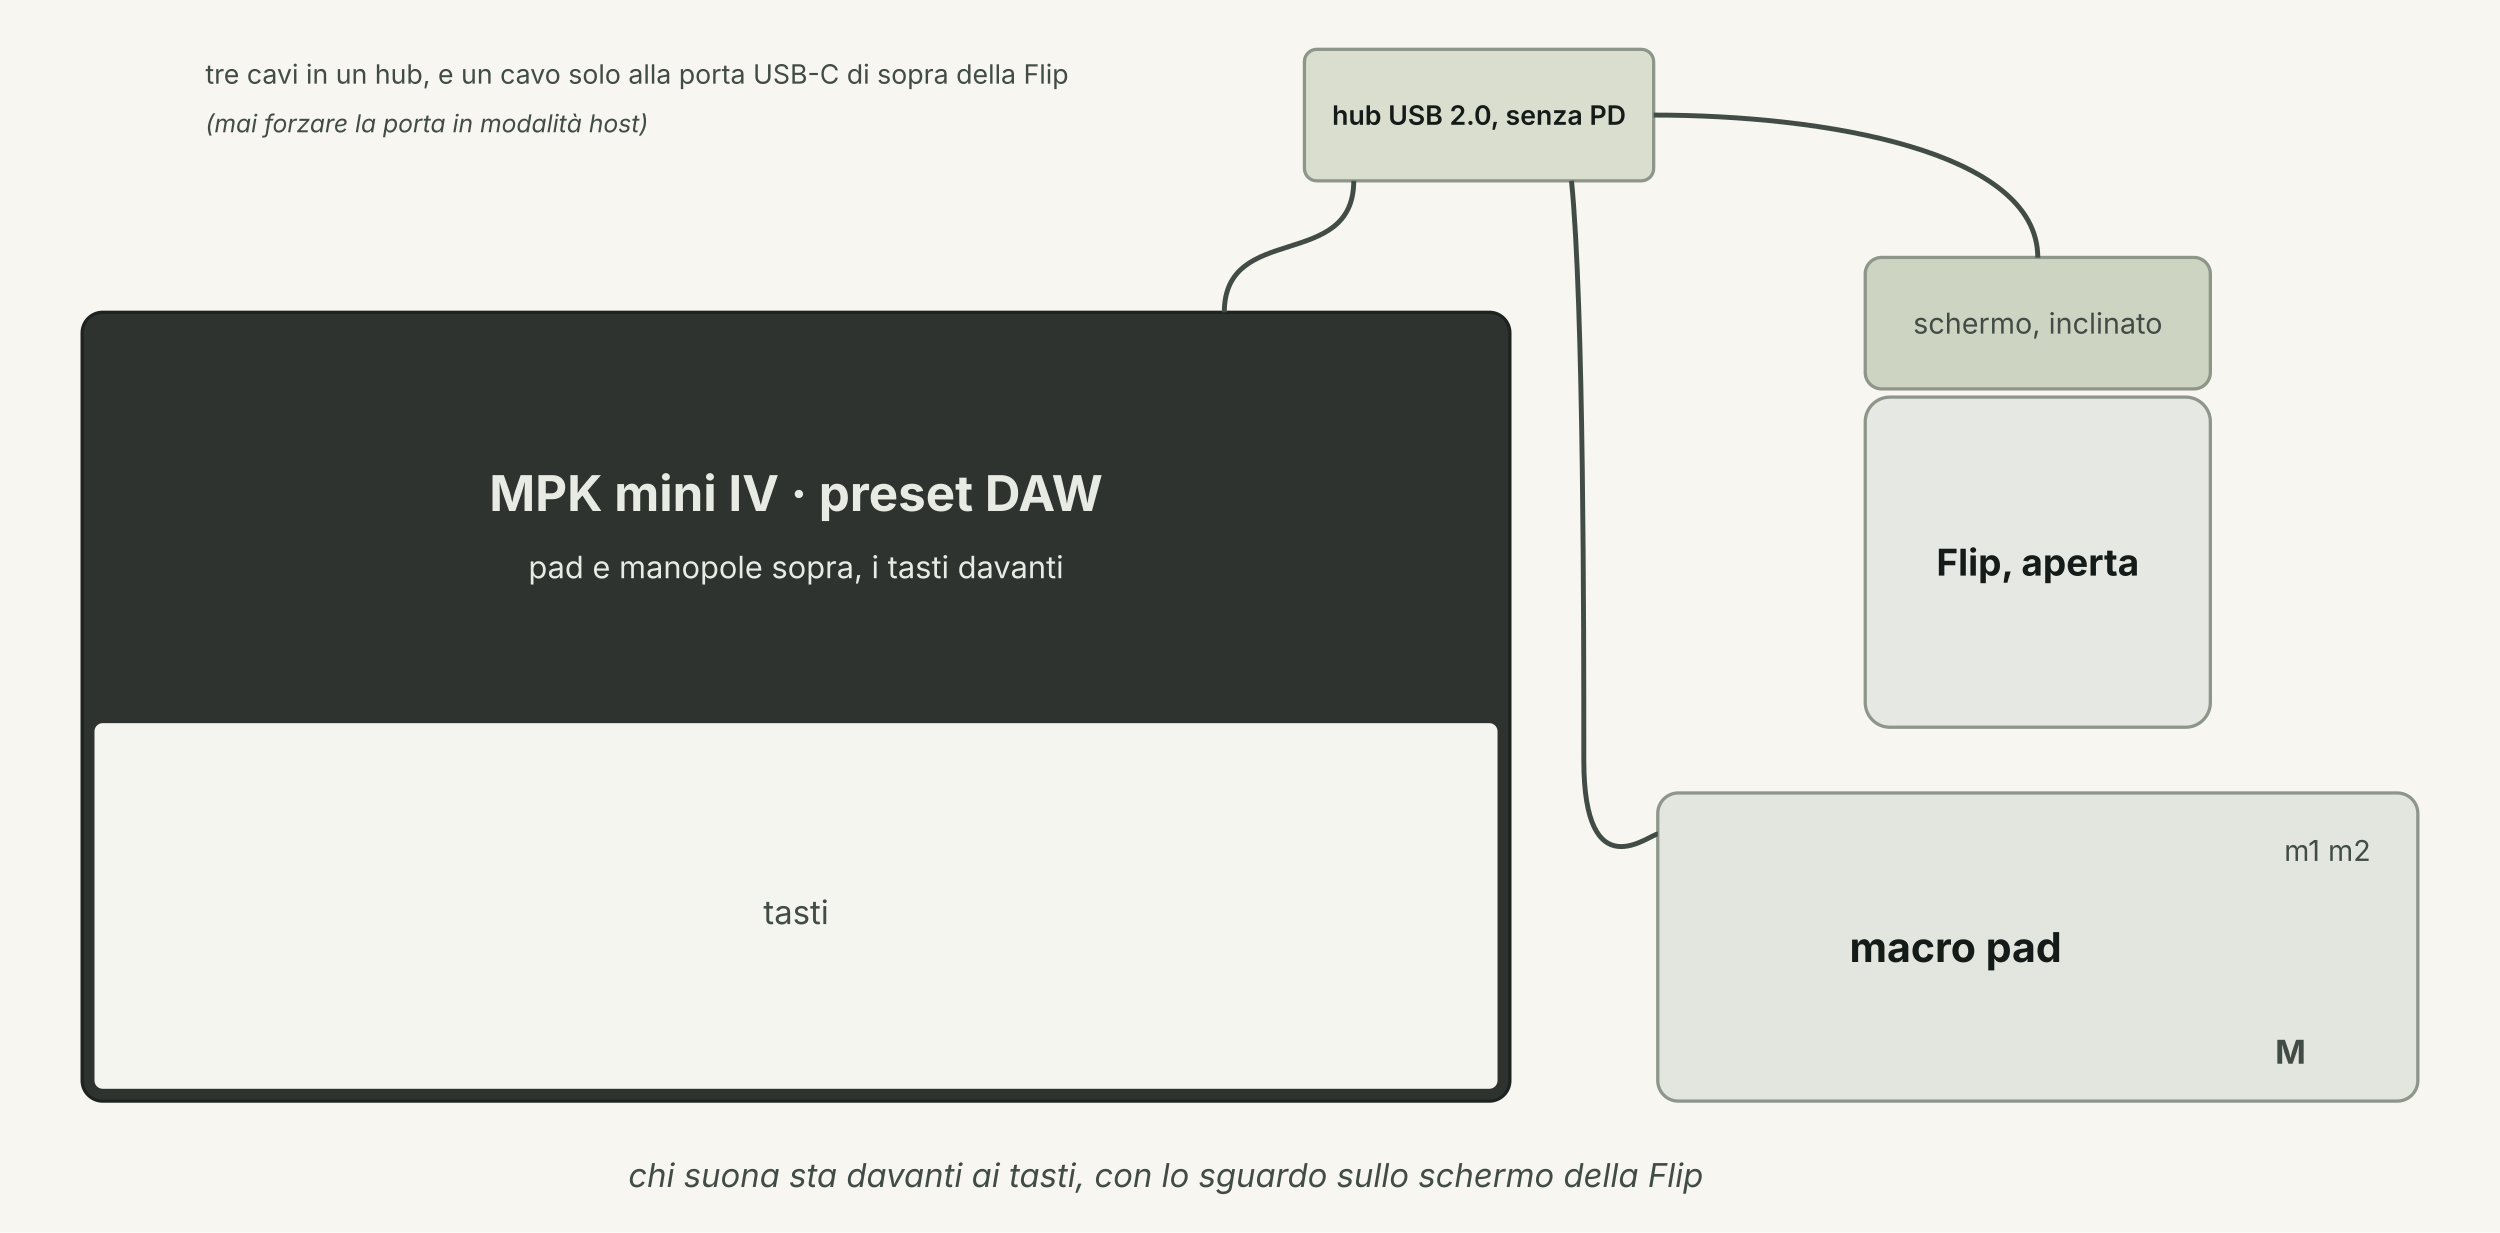
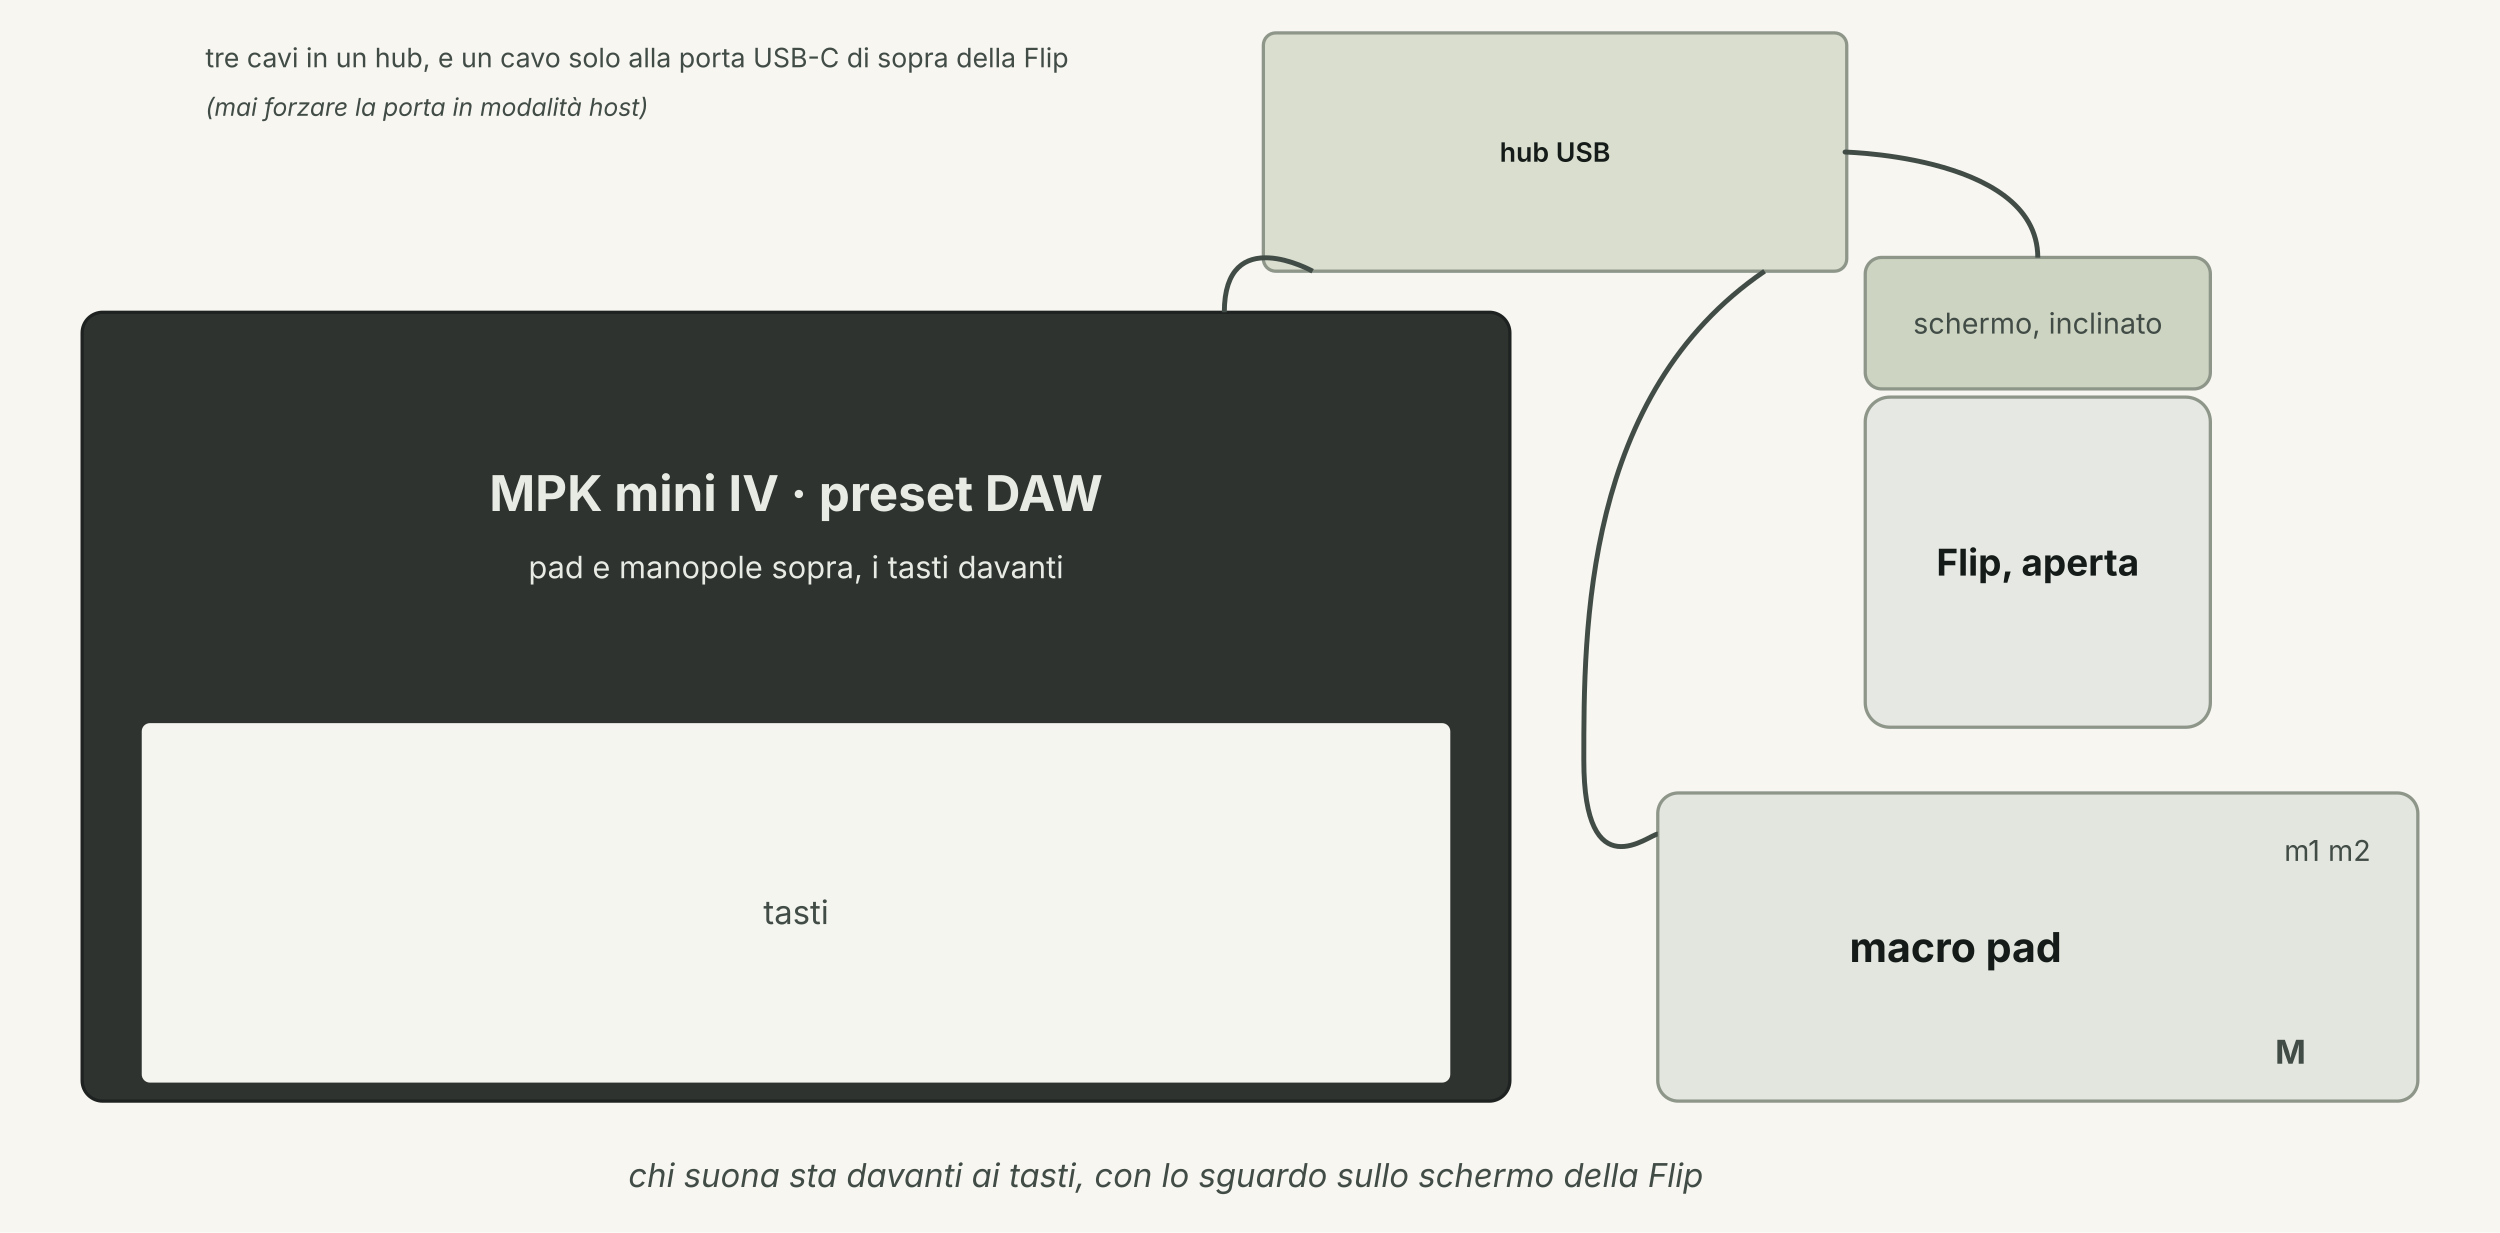
<svg xmlns="http://www.w3.org/2000/svg" viewBox="0 0 608.5 300.0" width="1582" height="780" font-family="Inter, 'Segoe UI', Helvetica, Arial, sans-serif">
  <rect x="0" y="0" width="608.5" height="300.0" fill="#F7F6F1" />
  <rect x="20.00" y="76.00" width="347.50" height="192.00" rx="5" fill="#2E3330" stroke="#1E2220" stroke-width="0.8" />
-   <rect x="23.00" y="176.00" width="341.50" height="89.00" rx="2" fill="#F4F5EF" stroke="none" stroke-width="0.5" />
+   <rect x="34.50" y="176.00" width="318.50" height="87.50" rx="2" fill="#F4F5EF" stroke="none" stroke-width="0.5" />
  <text x="193.75" y="120.00" font-size="12" fill="#E8EBE4" text-anchor="middle" font-weight="700" dominant-baseline="central">MPK mini IV · preset DAW</text>
  <text x="193.75" y="138.00" font-size="7.5" fill="#E8EBE4" text-anchor="middle" font-weight="400" dominant-baseline="central">pad e manopole sopra, i tasti davanti</text>
  <text x="193.75" y="222.00" font-size="8" fill="#424C47" text-anchor="middle" font-weight="400" dominant-baseline="central">tasti</text>
  <rect x="403.50" y="193.00" width="185.00" height="75.00" rx="5.0" fill="#E3E6DF" stroke="#8E968A" stroke-width="0.8" />
  <text x="476.00" y="230.50" font-size="10" fill="#141B18" text-anchor="middle" font-weight="700" dominant-baseline="central">macro pad</text>
  <text x="566.50" y="207.00" font-size="7" fill="#424C47" text-anchor="middle" font-weight="400" dominant-baseline="central">m1  m2</text>
  <text x="557.50" y="256.00" font-size="8" fill="#424C47" text-anchor="middle" font-weight="700" dominant-baseline="central">M</text>
  <rect x="454.00" y="62.65" width="84.00" height="32.00" rx="4" fill="#CED4C2" stroke="#8E968A" stroke-width="0.8" />
  <text x="496.00" y="78.65" font-size="7" fill="#424C47" text-anchor="middle" font-weight="400" dominant-baseline="central">schermo, inclinato</text>
  <rect x="454.00" y="96.65" width="84.00" height="80.35" rx="6" fill="#E6E8E3" stroke="#8E968A" stroke-width="0.8" />
  <text x="496.00" y="136.82" font-size="9" fill="#141B18" text-anchor="middle" font-weight="700" dominant-baseline="central">Flip, aperta</text>
-   <rect x="317.50" y="12.00" width="85.00" height="32.00" rx="3" fill="#D9DECE" stroke="#8E968A" stroke-width="0.8" />
-   <text x="360.00" y="28.00" font-size="6.5" fill="#141B18" text-anchor="middle" font-weight="600" dominant-baseline="central">hub USB 2.0, senza PD</text>
-   <path d="M329.5,44.0 C329.5,66.0 298.0,54.0 298.0,76.0" fill="none" stroke="#424C47" stroke-width="1.2" />
-   <path d="M382.5,44.0 C385.5,74.0 385.5,153.0 385.5,185.0 S401.5,203.0 403.5,203.0" fill="none" stroke="#424C47" stroke-width="1.2" />
-   <path d="M402.5,28.0 C444.0,28.0 496.0,36.7 496.0,62.7" fill="none" stroke="#424C47" stroke-width="1.2" />
-   <text x="50.00" y="18.00" font-size="6.5" fill="#424C47" text-anchor="start" font-weight="400" dominant-baseline="central">tre cavi in un hub, e un cavo solo alla porta USB-C di sopra della Flip</text>
-   <text x="50.00" y="30.00" font-size="6.0" fill="#424C47" text-anchor="start" font-weight="400" dominant-baseline="central" font-style="italic">(mai forzare la porta in modalità host)</text>
+   <rect x="307.50" y="8.00" width="142.00" height="58.00" rx="3" fill="#D9DECE" stroke="#8E968A" stroke-width="0.8" />
+   <text x="378.50" y="37.00" font-size="6.5" fill="#141B18" text-anchor="middle" font-weight="600" dominant-baseline="central">hub USB</text>
+   <path d="M319.5,66.0 C319.5,66.0 298.0,54.0 298.0,76.0" fill="none" stroke="#424C47" stroke-width="1.2" />
+   <path d="M429.5,66.0 C385.5,96.0 385.5,153.0 385.5,185.0 S401.5,203.0 403.5,203.0" fill="none" stroke="#424C47" stroke-width="1.2" />
+   <path d="M449.5,37.0 C444.0,37.0 496.0,36.7 496.0,62.7" fill="none" stroke="#424C47" stroke-width="1.2" />
+   <text x="50.00" y="14.00" font-size="6.5" fill="#424C47" text-anchor="start" font-weight="400" dominant-baseline="central">tre cavi in un hub, e un cavo solo alla porta USB-C di sopra della Flip</text>
+   <text x="50.00" y="26.00" font-size="6.0" fill="#424C47" text-anchor="start" font-weight="400" dominant-baseline="central" font-style="italic">(mai forzare la porta in modalità host)</text>
  <text x="283.75" y="286.00" font-size="8" fill="#424C47" text-anchor="middle" font-weight="400" dominant-baseline="central" font-style="italic">chi suona sta davanti ai tasti, con lo sguardo sullo schermo della Flip</text>
</svg>
